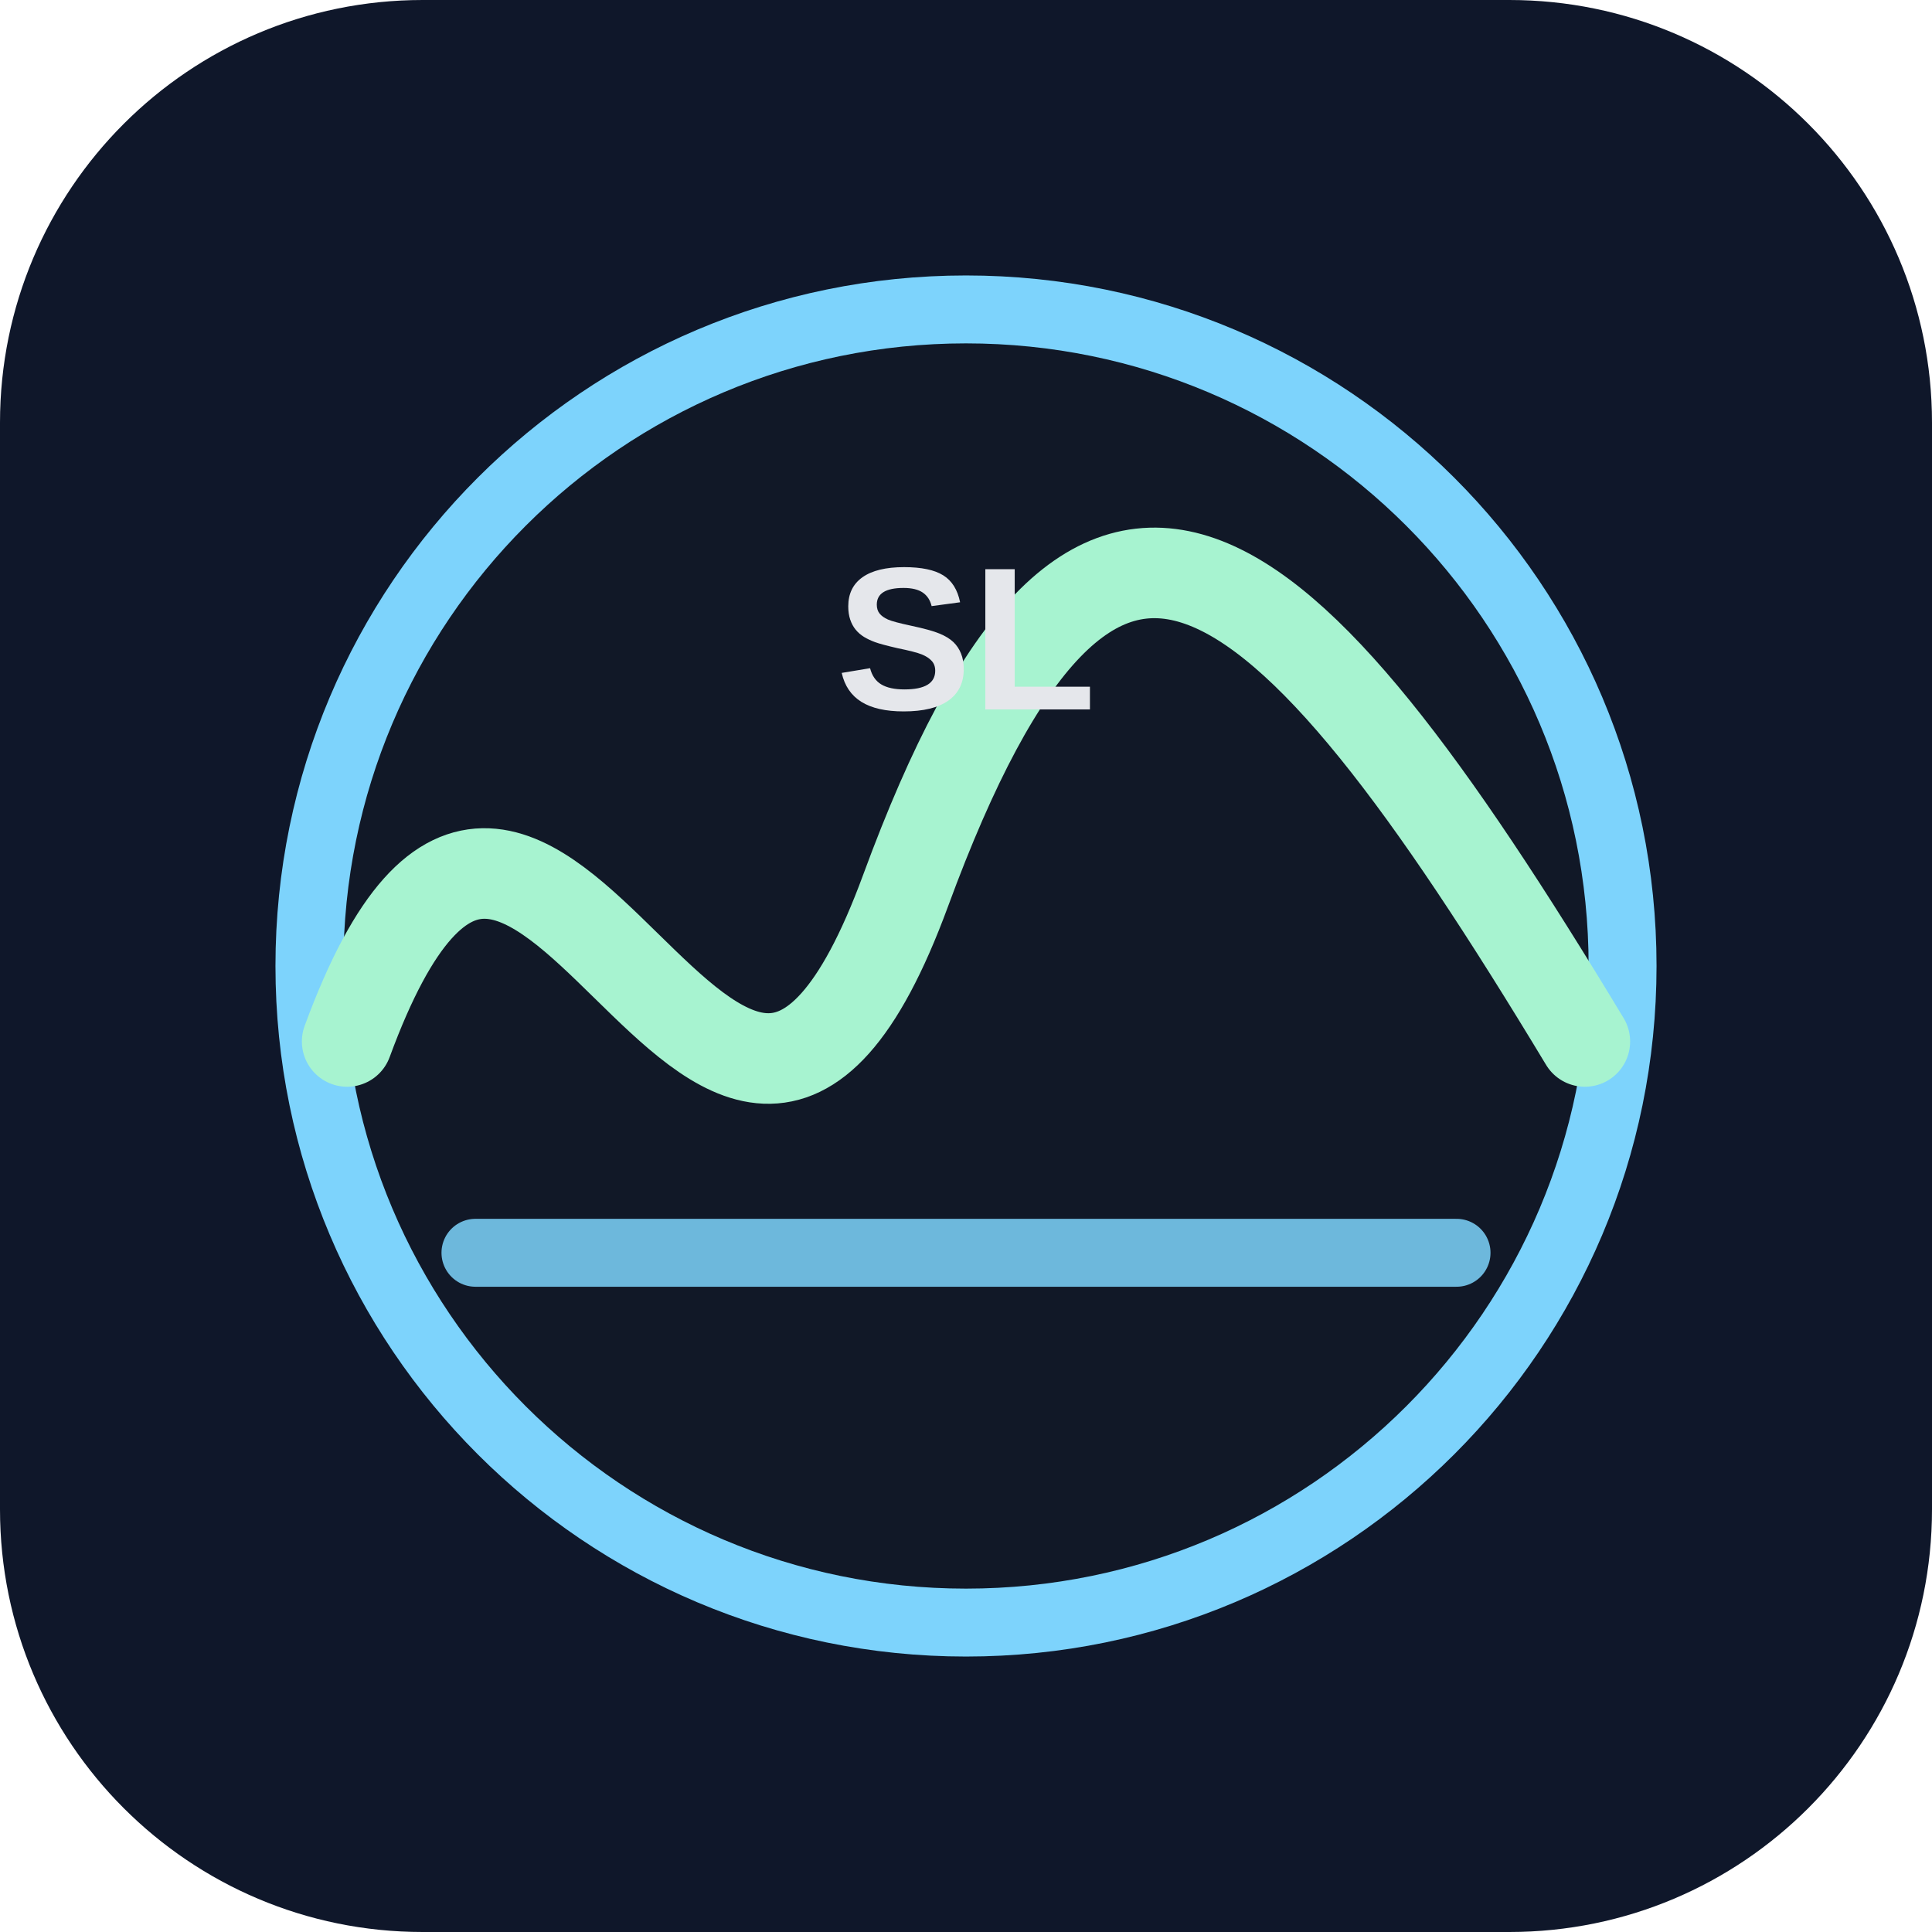
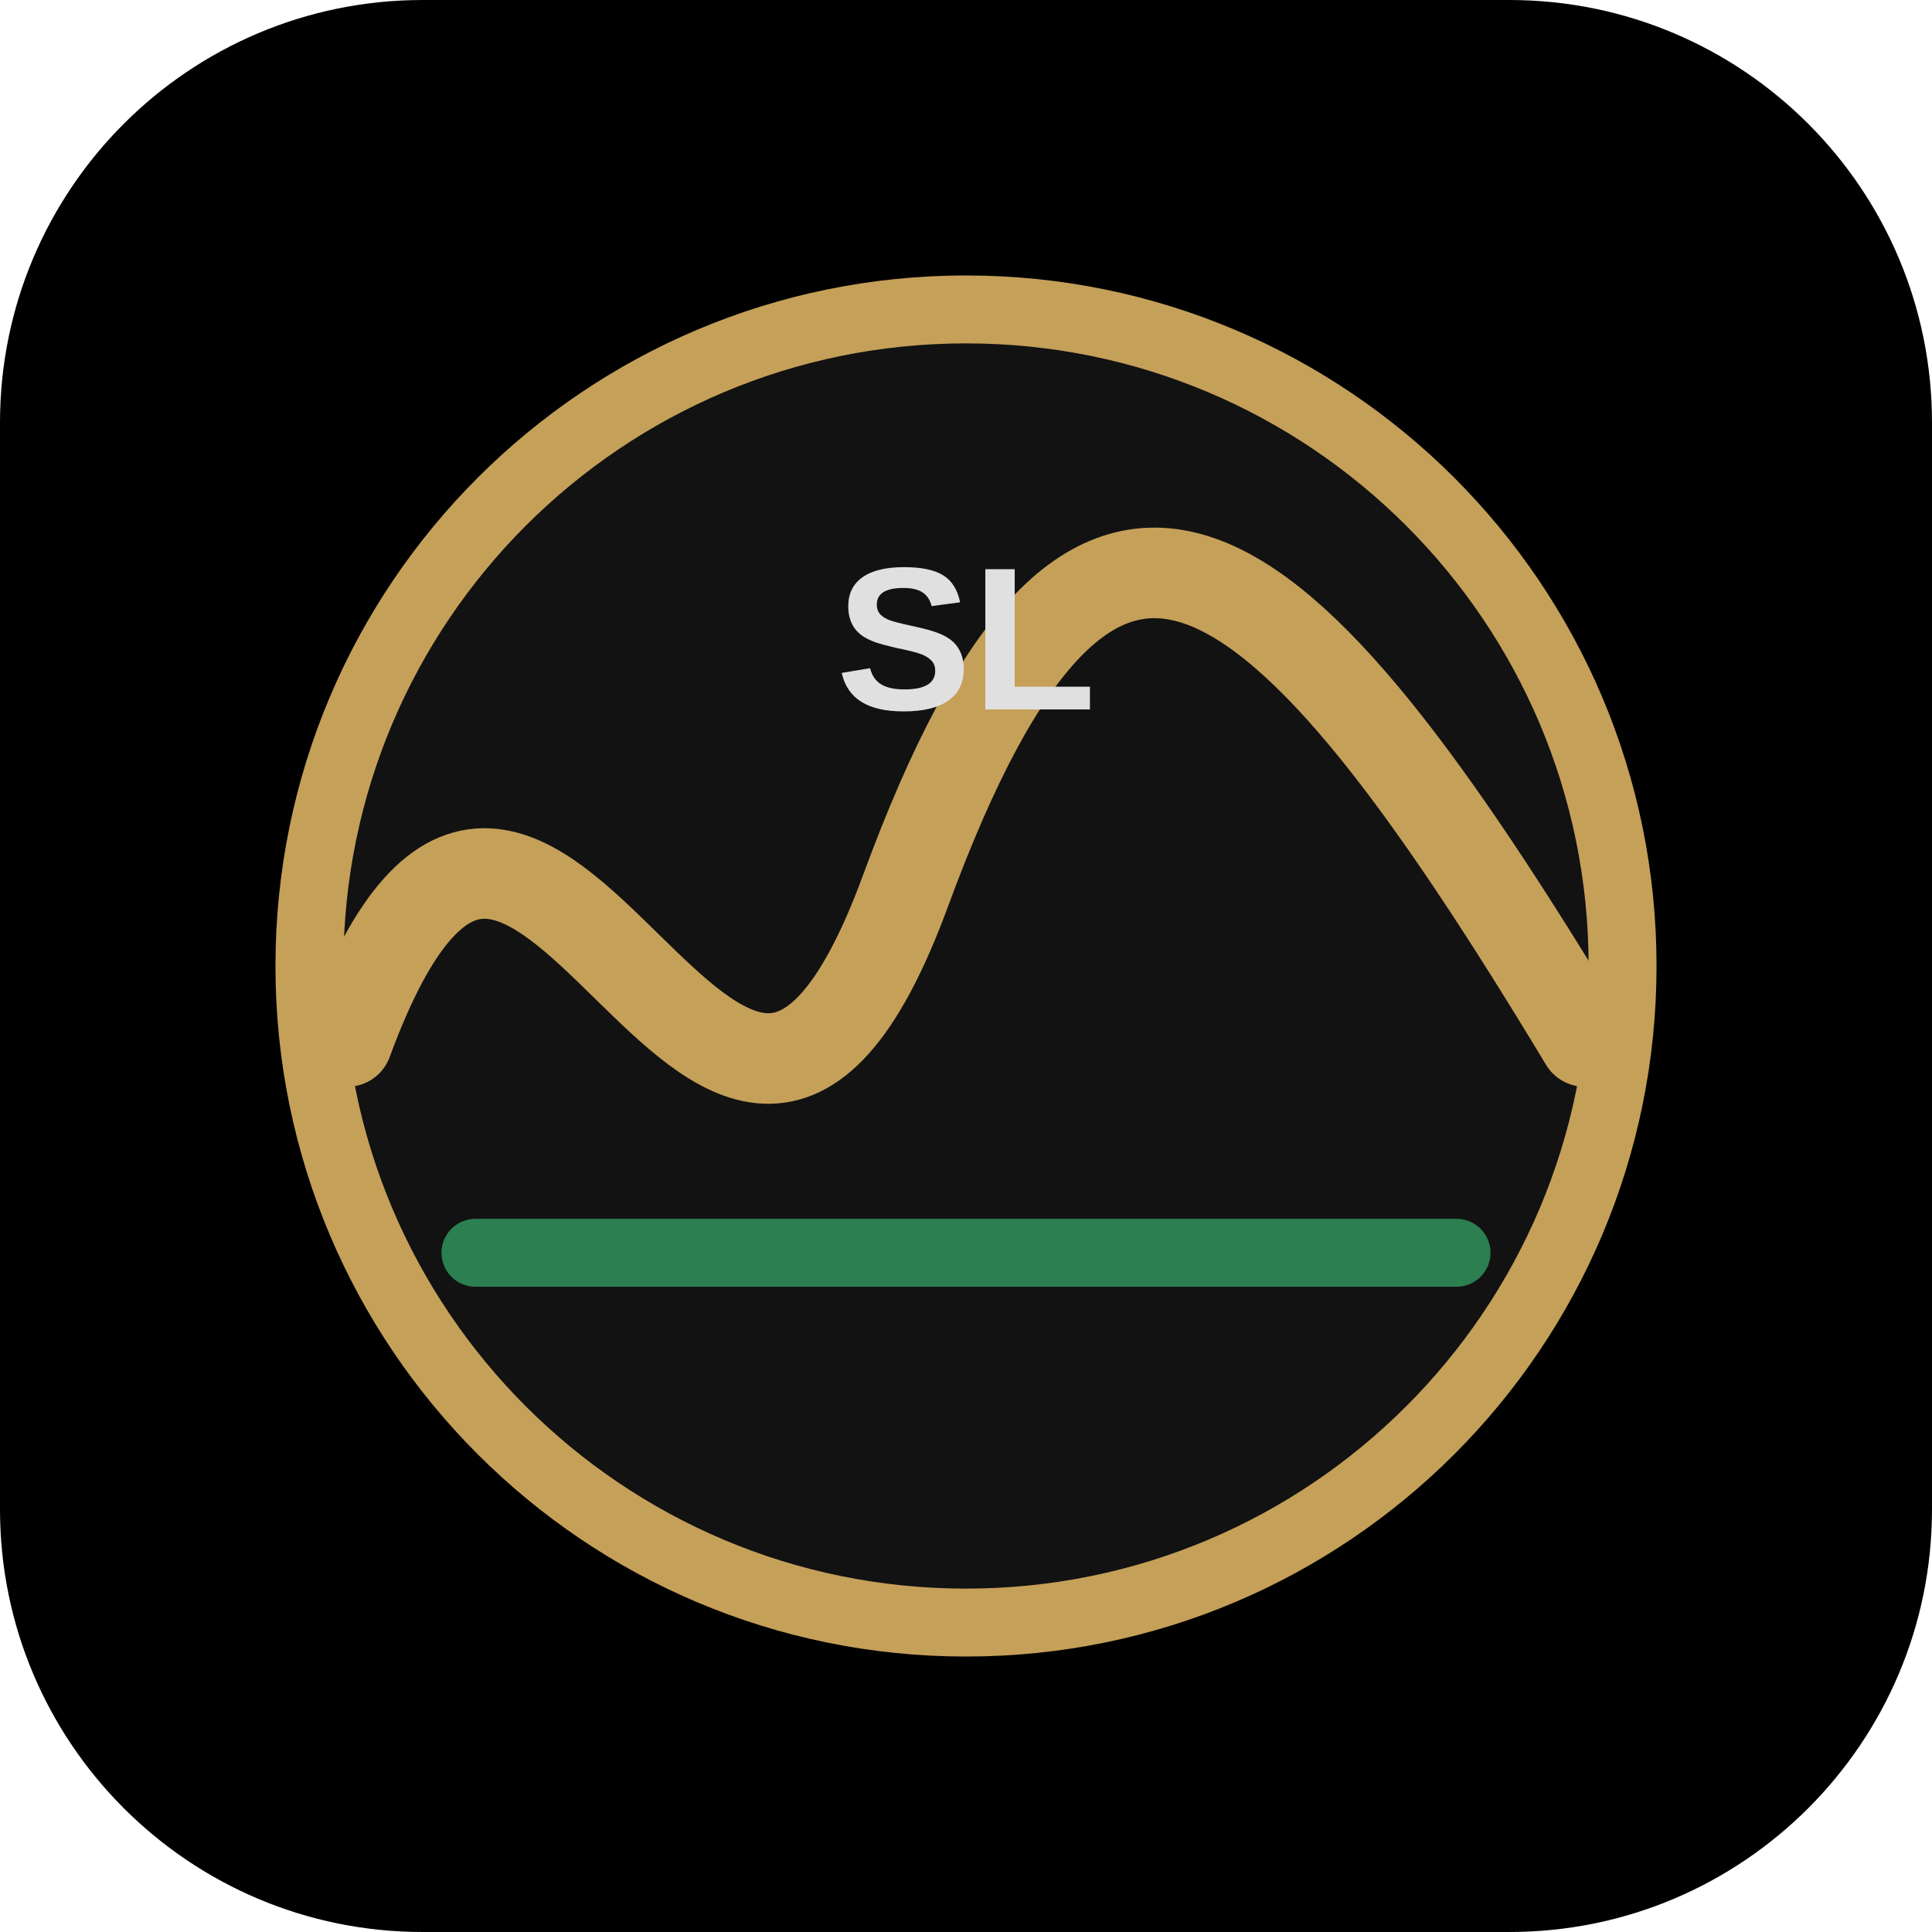
<svg xmlns="http://www.w3.org/2000/svg" viewBox="0 0 512 512">
-   <rect width="512" height="512" rx="112" fill="#0f172a" />
-   <circle cx="256" cy="256" r="174" fill="#111827" stroke="#7dd3fc" stroke-width="18" />
-   <path d="M92 276 C142 140 190 372 240 236 S338 140 420 276" fill="none" stroke="#a7f3d0" stroke-width="24" stroke-linecap="round" />
-   <path d="M126 332 H386" stroke="#7dd3fc" stroke-width="18" stroke-linecap="round" opacity=".85" />
-   <text x="256" y="188" text-anchor="middle" font-family="Arial, sans-serif" font-size="54" font-weight="700" fill="#e5e7eb">SL</text>
+   <rect width="512" height="512" rx="112" fill="#000000" />
+   <circle cx="256" cy="256" r="174" fill="#121212" stroke="#C5A059" stroke-width="18" />
+   <path d="M92 276 C142 140 190 372 240 236 S338 140 420 276" fill="none" stroke="#C5A059" stroke-width="24" stroke-linecap="round" />
+   <path d="M126 332 H386" stroke="#2E8B57" stroke-width="18" stroke-linecap="round" opacity=".9" />
+   <text x="256" y="188" text-anchor="middle" font-family="Arial, sans-serif" font-size="54" font-weight="700" fill="#E0E0E0">SL</text>
</svg>
